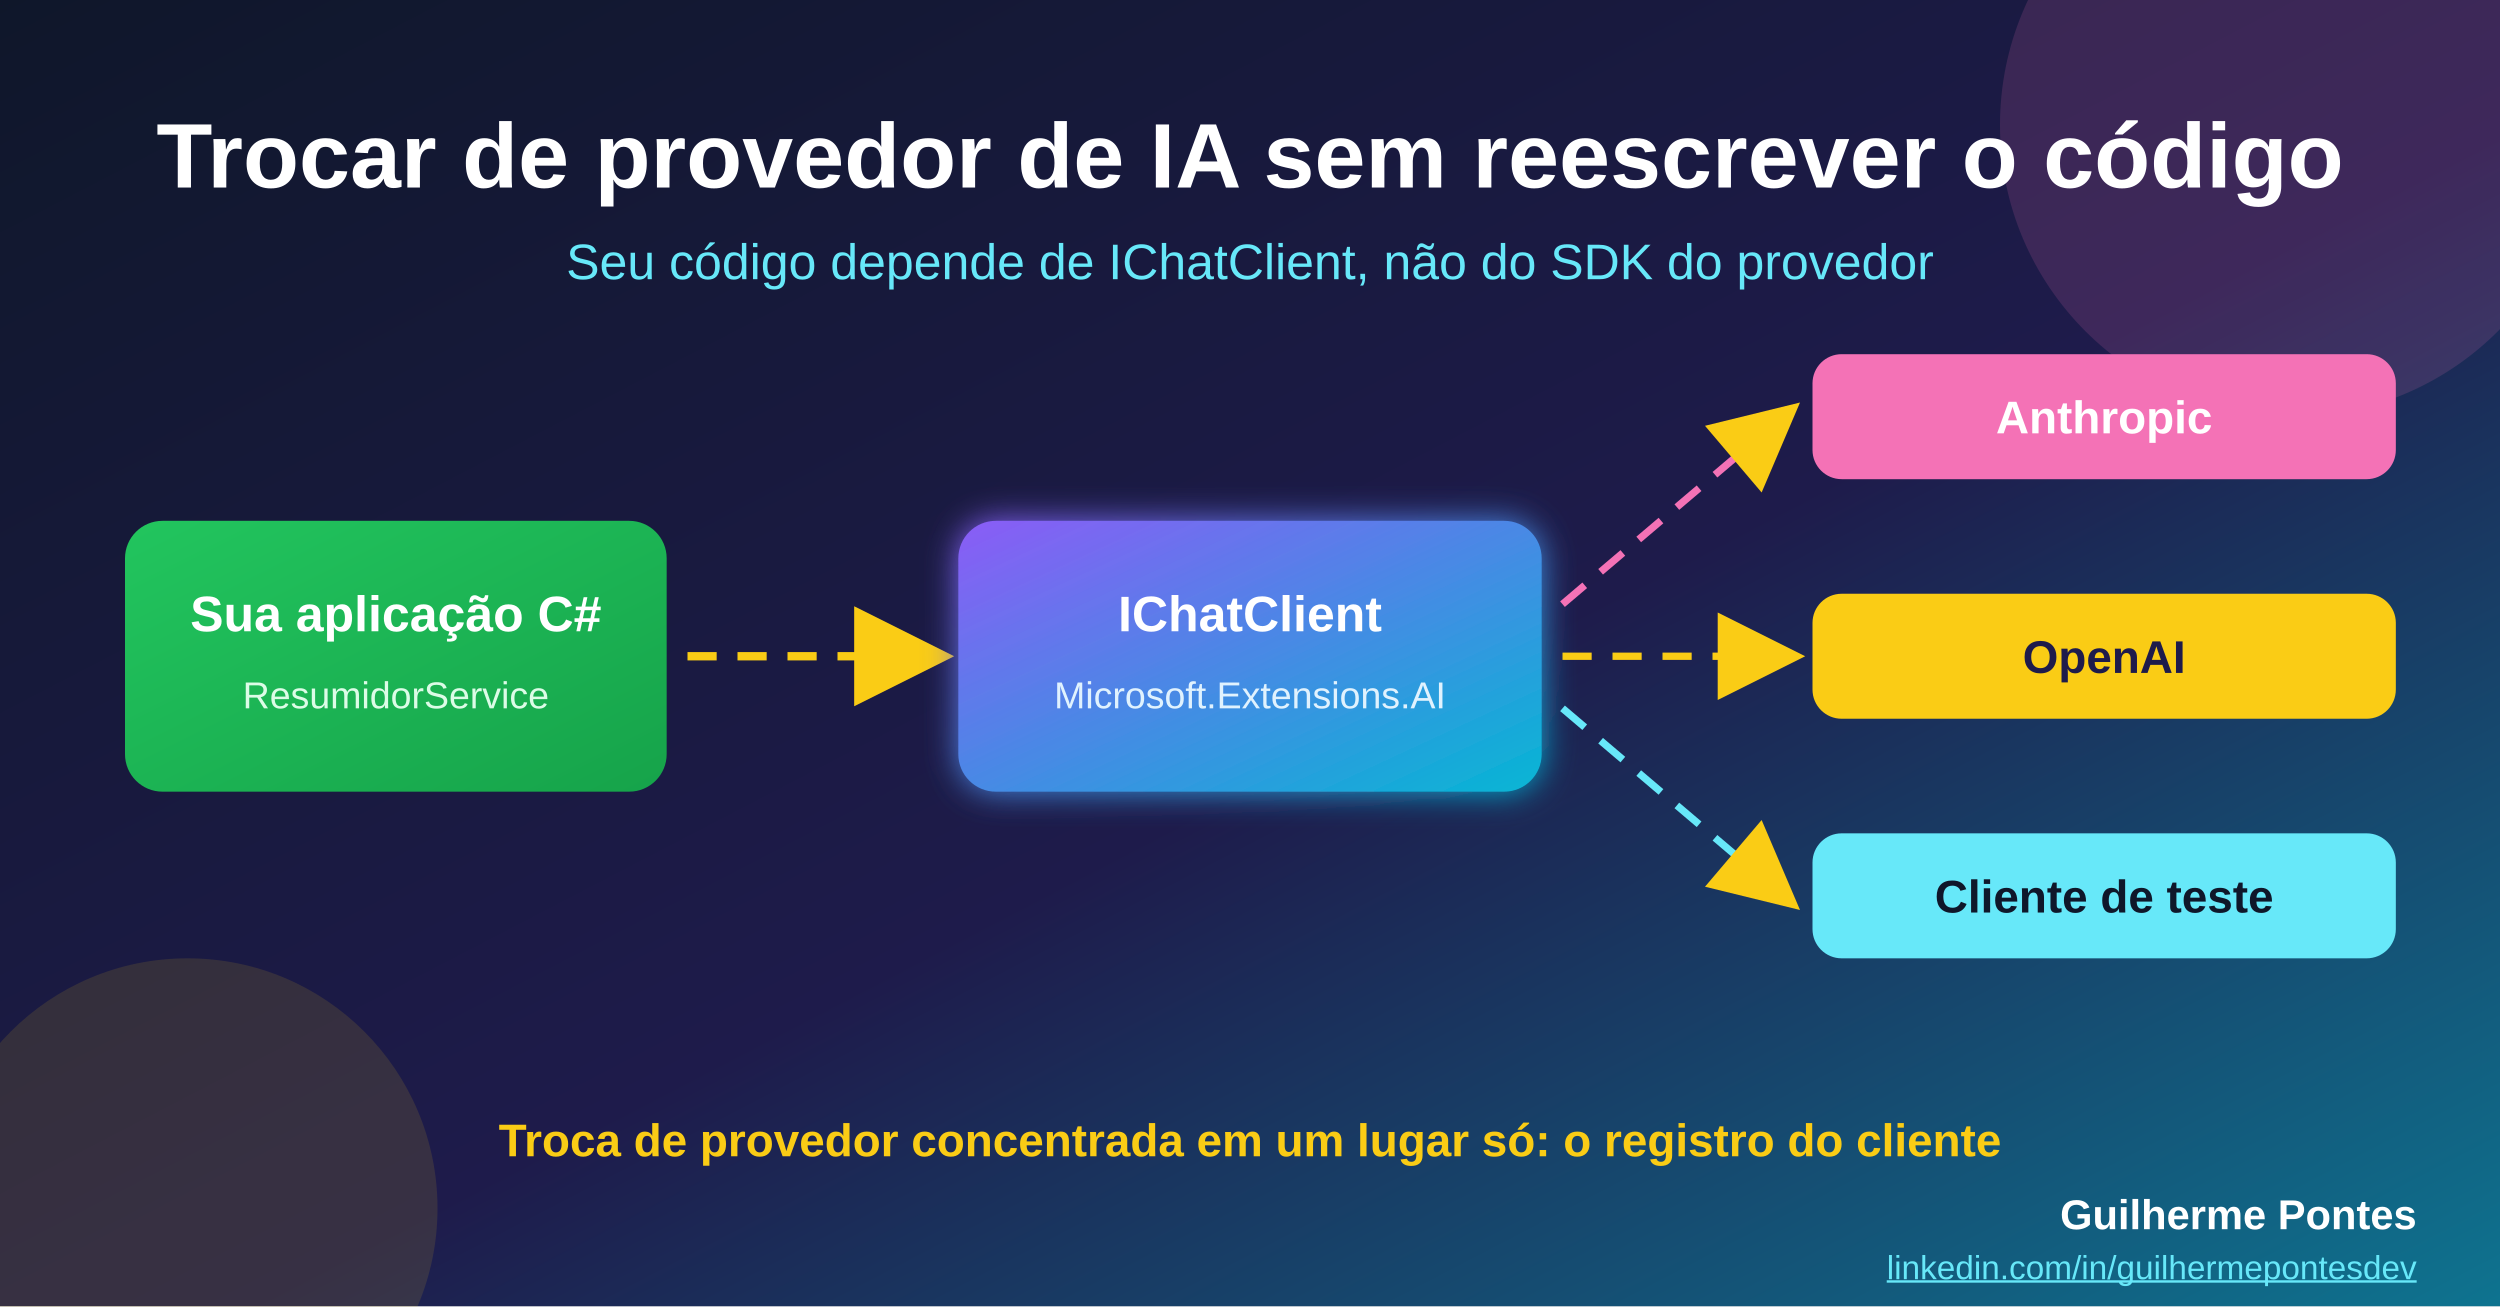
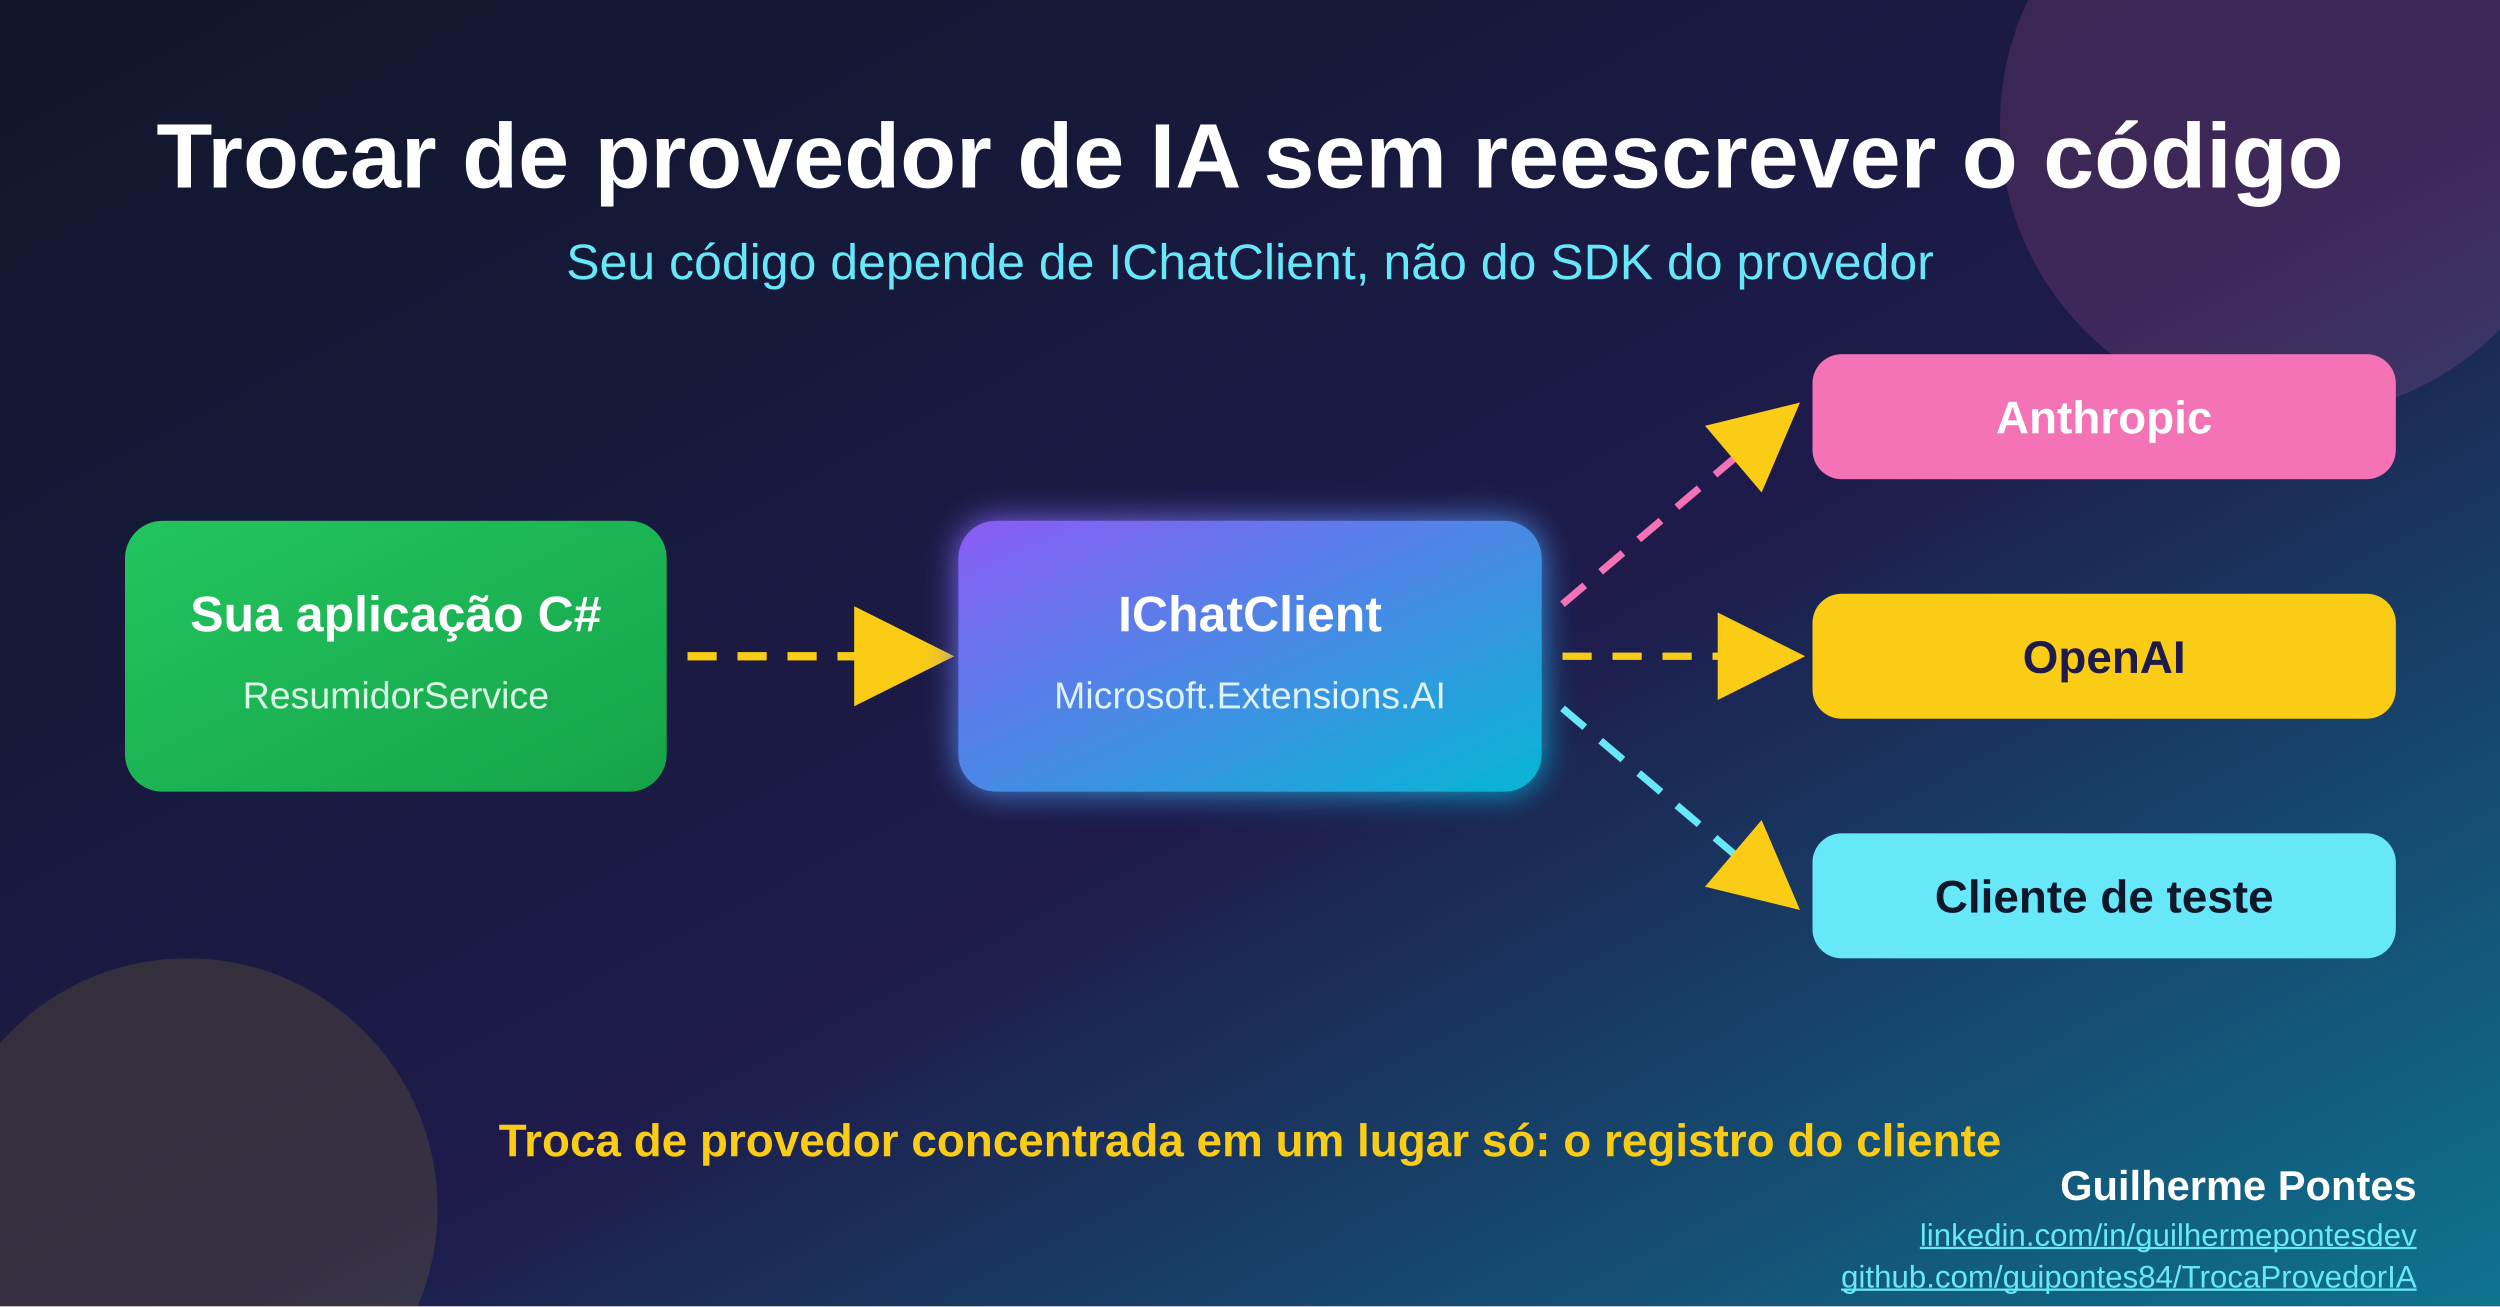
<svg xmlns="http://www.w3.org/2000/svg" viewBox="0 0 1200 627" font-family="Segoe UI, Arial, sans-serif">
  <defs>
    <linearGradient id="fundo" x1="0" y1="0" x2="1" y2="1">
      <stop offset="0" stop-color="#0f172a" />
      <stop offset="0.55" stop-color="#1e1b4b" />
      <stop offset="1" stop-color="#0e7490" />
    </linearGradient>
    <linearGradient id="nucleo" x1="0" y1="0" x2="1" y2="1">
      <stop offset="0" stop-color="#8b5cf6" />
      <stop offset="1" stop-color="#06b6d4" />
    </linearGradient>
    <linearGradient id="app" x1="0" y1="0" x2="1" y2="1">
      <stop offset="0" stop-color="#22c55e" />
      <stop offset="1" stop-color="#16a34a" />
    </linearGradient>
    <marker id="seta" markerWidth="12" markerHeight="12" refX="9" refY="6" orient="auto">
      <path d="M0,0 L12,6 L0,12 z" fill="#facc15" />
    </marker>
    <filter id="brilho" x="-30%" y="-30%" width="160%" height="160%">
      <feGaussianBlur stdDeviation="8" result="b" />
      <feMerge>
        <feMergeNode in="b" />
        <feMergeNode in="SourceGraphic" />
      </feMerge>
    </filter>
  </defs>
  <style>
    .fluxo { stroke-dasharray: 14 10; animation: correr 1.2s linear infinite; }
    @keyframes correr { to { stroke-dashoffset: -48; } }
    .pulso { transform-origin: 600px 315px; animation: pulsar 2.4s ease-in-out infinite; }
    @keyframes pulsar { 0%,100% { transform: scale(1); } 50% { transform: scale(1.04); } }
    .pisca { animation: piscar 2s ease-in-out infinite; }
    @keyframes piscar { 0%,100% { opacity: 1; } 50% { opacity: 0.55; } }
  </style>
  <rect width="1200" height="627" fill="url(#fundo)" />
  <circle cx="1100" cy="60" r="140" fill="#f472b6" opacity="0.15" />
  <circle cx="90" cy="580" r="120" fill="#facc15" opacity="0.12" />
  <text x="600" y="90" text-anchor="middle" font-size="44" font-weight="700" fill="#ffffff">Trocar de provedor de IA sem reescrever o código</text>
  <text x="600" y="134" text-anchor="middle" font-size="24" fill="#67e8f9">Seu código depende de IChatClient, não do SDK do provedor</text>
  <rect x="60" y="250" width="260" height="130" rx="18" fill="url(#app)" />
  <text x="190" y="303" text-anchor="middle" font-size="24" font-weight="700" fill="#ffffff">Sua aplicação C#</text>
  <text x="190" y="340" text-anchor="middle" font-size="18" fill="#dcfce7">ResumidorService</text>
  <line class="fluxo" x1="330" y1="315" x2="446" y2="315" stroke="#facc15" stroke-width="4" marker-end="url(#seta)" />
  <g class="pulso" filter="url(#brilho)">
    <rect x="460" y="250" width="280" height="130" rx="18" fill="url(#nucleo)" />
  </g>
  <text x="600" y="303" text-anchor="middle" font-size="24" font-weight="700" fill="#ffffff">IChatClient</text>
  <text x="600" y="340" text-anchor="middle" font-size="18" fill="#e0f2fe">Microsoft.Extensions.AI</text>
  <line class="fluxo" x1="750" y1="290" x2="856" y2="200" stroke="#f472b6" stroke-width="3.5" marker-end="url(#seta)" />
  <line class="fluxo" x1="750" y1="315" x2="856" y2="315" stroke="#facc15" stroke-width="3.5" marker-end="url(#seta)" />
  <line class="fluxo" x1="750" y1="340" x2="856" y2="430" stroke="#67e8f9" stroke-width="3.5" marker-end="url(#seta)" />
  <rect x="870" y="170" width="280" height="60" rx="14" fill="#f472b6" />
  <text x="1010" y="208" text-anchor="middle" font-size="22" font-weight="700" fill="#ffffff">Anthropic</text>
  <rect x="870" y="285" width="280" height="60" rx="14" fill="#facc15" />
  <text x="1010" y="323" text-anchor="middle" font-size="22" font-weight="700" fill="#1e1b4b">OpenAI</text>
  <rect x="870" y="400" width="280" height="60" rx="14" fill="#67e8f9" />
  <text x="1010" y="438" text-anchor="middle" font-size="22" font-weight="700" fill="#0f172a">Cliente de teste</text>
  <text class="pisca" x="600" y="555" text-anchor="middle" font-size="22" font-weight="700" fill="#facc15">Troca de provedor concentrada em um lugar só: o registro do cliente</text>
-   <text x="1160" y="590" text-anchor="end" font-size="20" font-weight="700" fill="#ffffff">Guilherme Pontes</text>
+   <text x="1160" y="576" text-anchor="end" font-size="20" font-weight="700" fill="#ffffff">Guilherme Pontes</text>
  <a href="https://www.linkedin.com/in/guilhermepontesdev" target="_blank">
-     <text x="1160" y="614" text-anchor="end" font-size="16" fill="#67e8f9" text-decoration="underline">linkedin.com/in/guilhermepontesdev</text>
+     <text x="1160" y="598" text-anchor="end" font-size="15" fill="#67e8f9" text-decoration="underline">linkedin.com/in/guilhermepontesdev</text>
+   </a>
+   <a href="https://github.com/guipontes84/TrocaProvedorIA" target="_blank">
+     <text x="1160" y="618" text-anchor="end" font-size="15" fill="#67e8f9" text-decoration="underline">github.com/guipontes84/TrocaProvedorIA</text>
  </a>
</svg>
